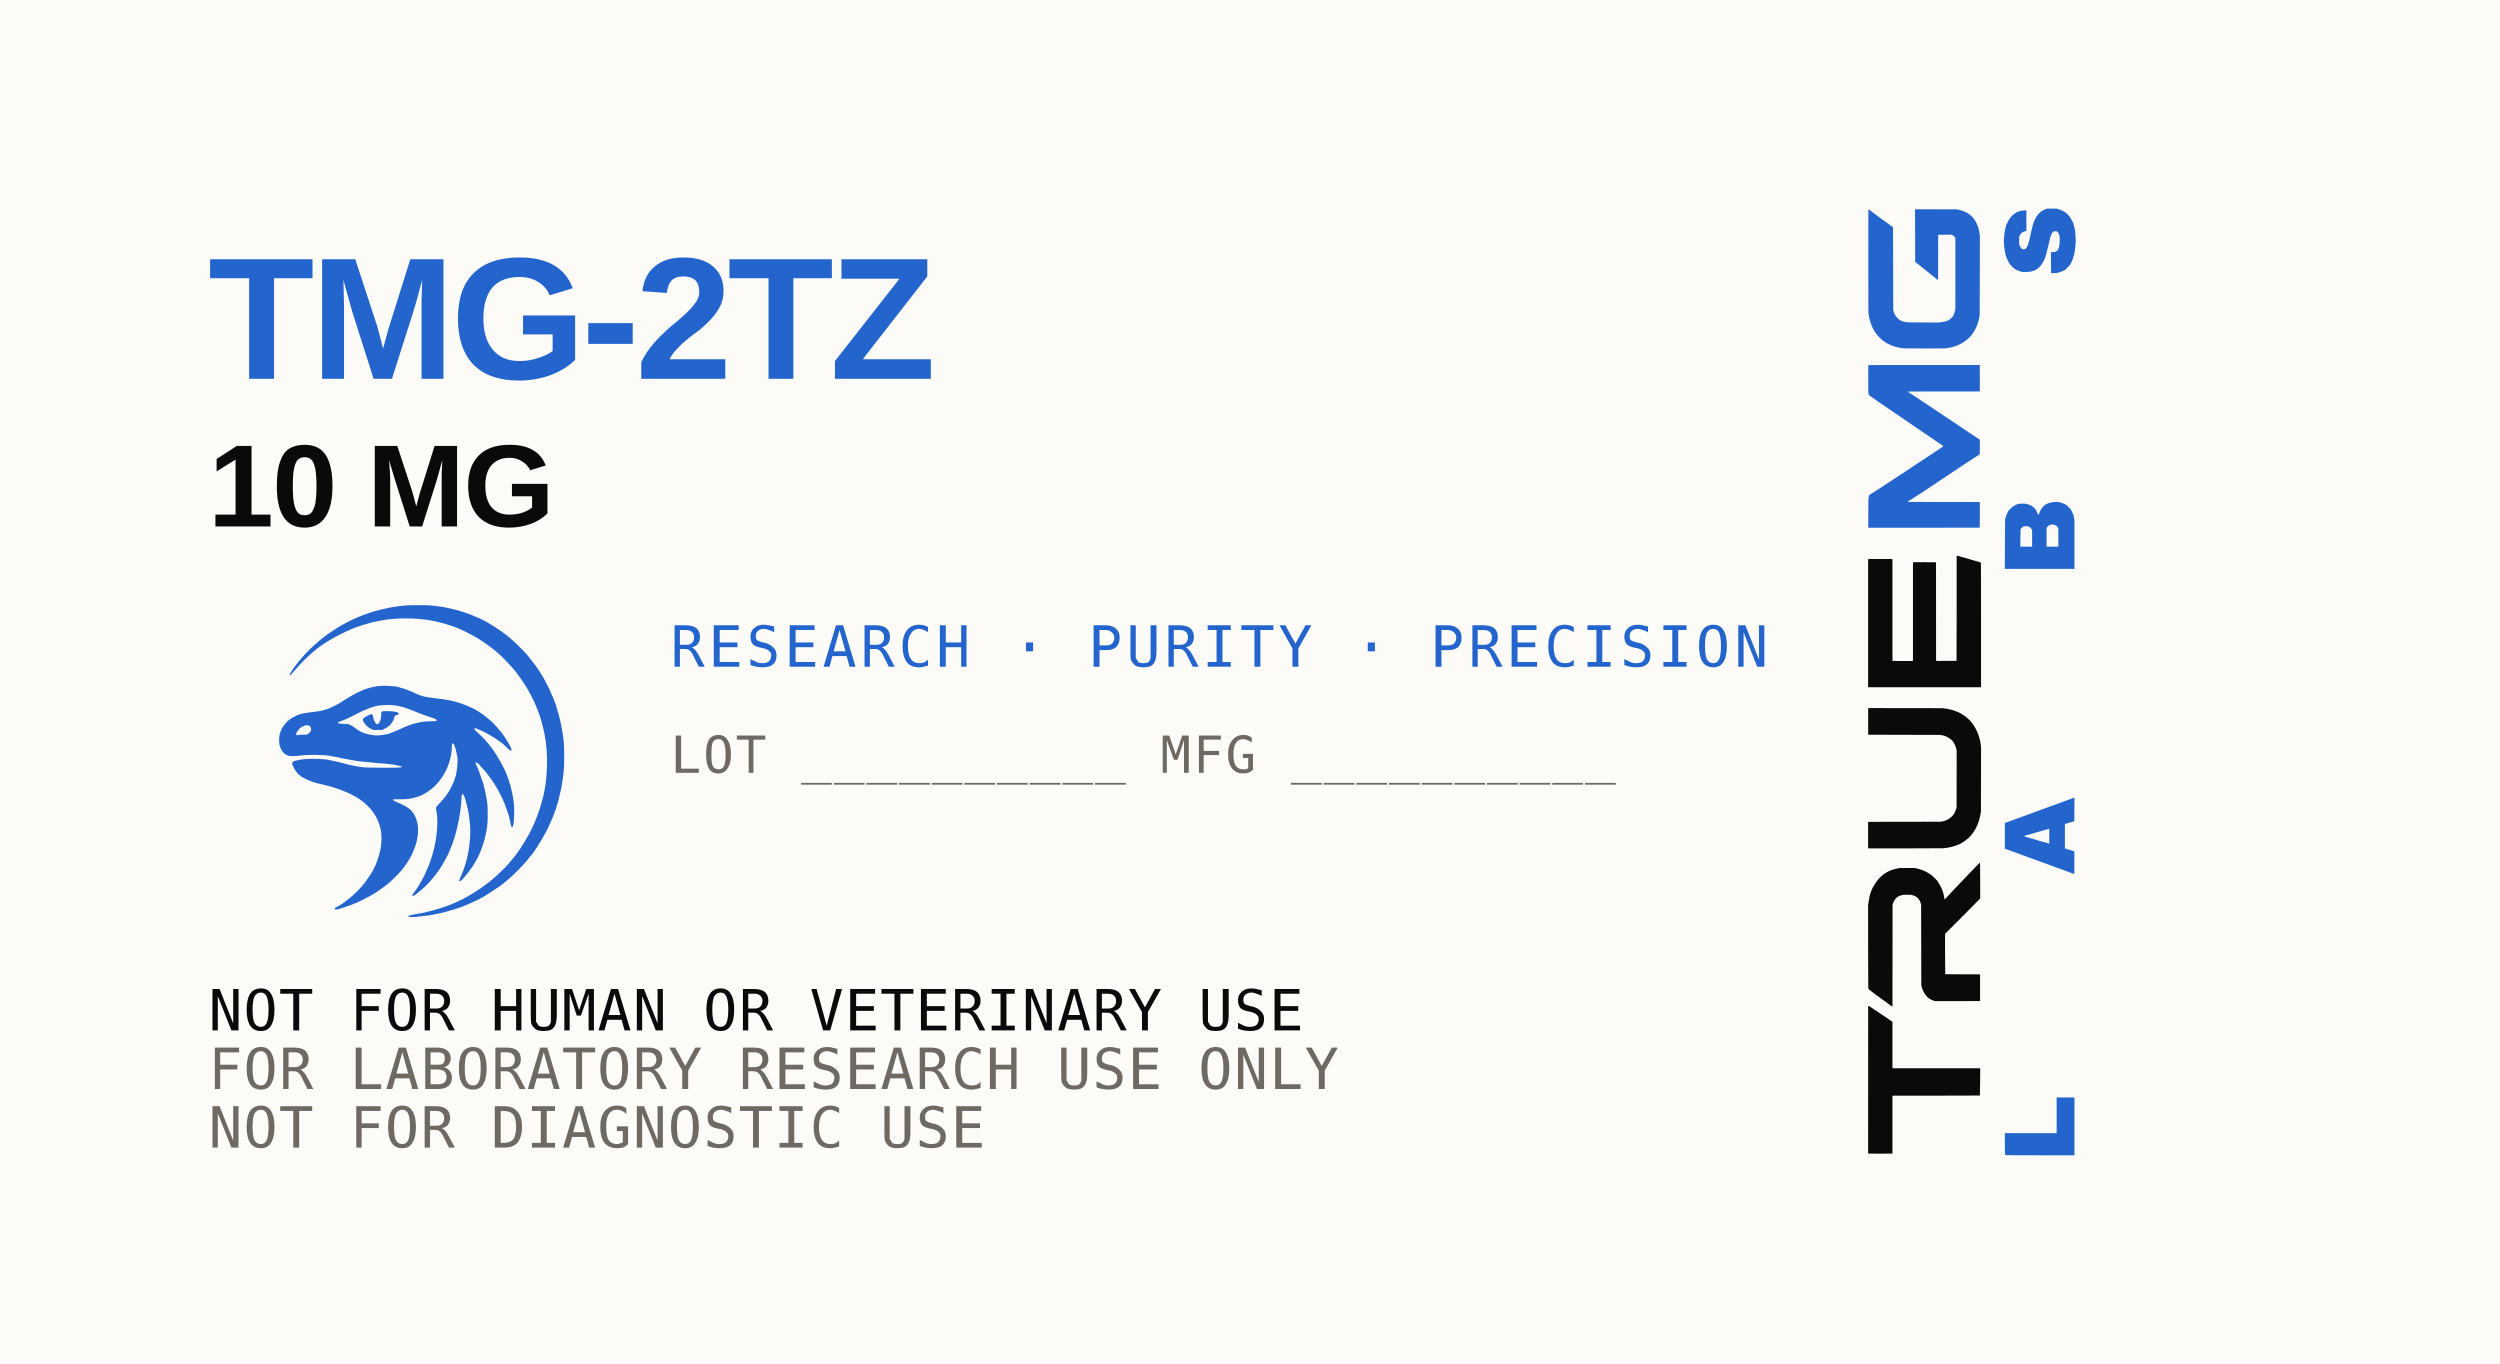
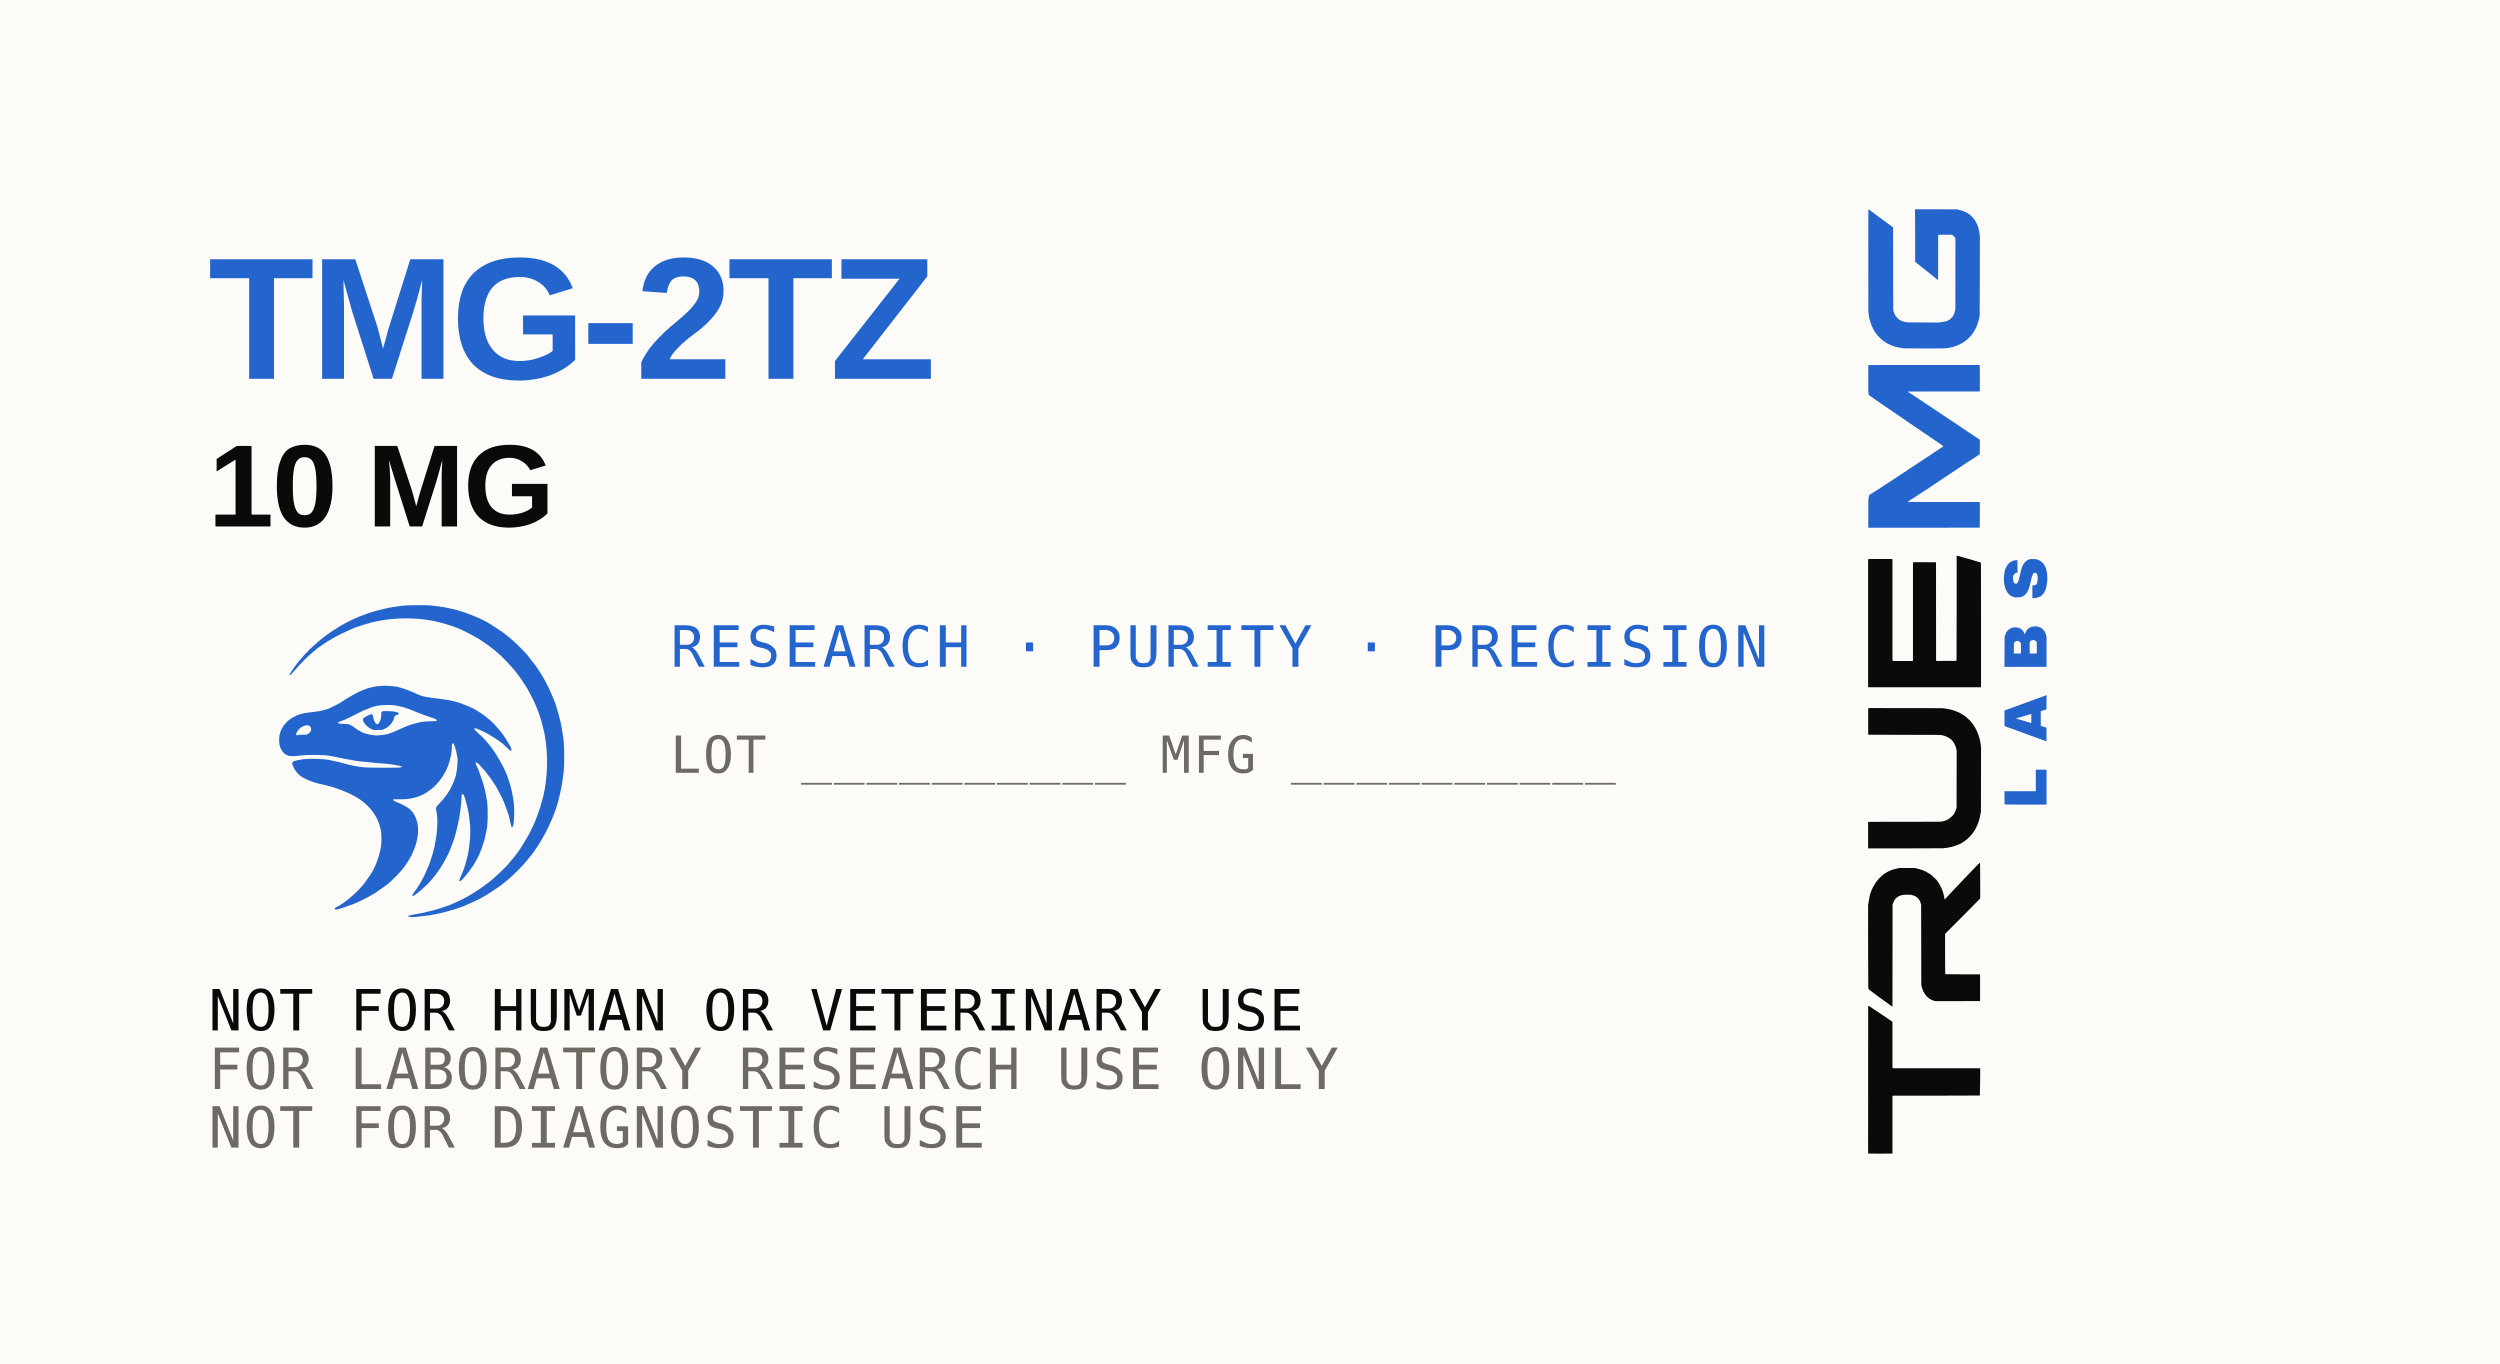
<svg xmlns="http://www.w3.org/2000/svg" width="66.0mm" height="36.0mm" viewBox="0 0 66.0 36.0">
  <rect x="0" y="0" width="66.0" height="36.0" fill="#FCFBF8" />
  <g transform="translate(49.30,30.50) rotate(-90) scale(0.004437)">
    <g transform="translate(0,681) scale(0.025,-0.025)" stroke="none">
      <g fill="#0A0A0B">
        <path d="M465 27020 l-58 -59 -15 -2770 c-8 -1524 0 -2802 18 -2841 l33 -70 6816 0 6815 0 61 -61 61 -61 -3 -10322 c-2 -5867 12 -10336 32 -10355 19 -18 1457 -45 3195 -61 l3160 -28 70 77 70 78 0 10325 0 10325 77 42 78 41 5439 0 5440 0 86 110 c125 160 843 1198 1065 1538 295 455 724 1099 1709 2569 l910 1356 -12 104 -12 103 -17488 9 -17488 9 -59 -58z" />
        <path d="M39653 27037 c-49 -18 -221 -200 -384 -405 -458 -576 -1855 -2468 -2161 -2925 -179 -268 -743 -1037 -1416 -1929 -166 -221 -278 -407 -266 -440 l22 -57 12086 -12 12086 -12 278 -88 c640 -203 1152 -536 1485 -965 307 -395 445 -712 569 -1304 l66 -320 0 -800 0 -800 -66 -300 c-181 -812 -569 -1408 -1152 -1768 -273 -168 -352 -202 -789 -341 l-351 -111 -9580 -21 -9580 -22 -300 -72 c-898 -215 -1753 -647 -2317 -1169 -555 -514 -833 -960 -1109 -1776 l-74 -220 -9 -5315 c-6 -2923 5 -5341 24 -5374 l33 -60 3113 -1 3113 0 48 65 47 66 6 4063 c3 2235 15 4080 27 4100 13 21 2011 36 4813 36 l4790 0 4138 -4134 c2275 -2274 4176 -4155 4224 -4180 l88 -46 3836 0 c2110 0 4003 12 4207 26 l369 26 19 50 c22 57 -449 537 -1427 1453 -693 648 -3219 3069 -3680 3525 -144 143 -513 492 -821 776 -307 284 -765 716 -1018 960 -460 444 -678 647 -1334 1239 l-350 316 13 64 12 65 180 30 c98 16 287 47 419 68 1108 179 2211 624 3280 1324 l560 366 620 626 620 626 263 400 c457 695 732 1203 890 1648 218 612 370 1114 408 1352 14 88 56 250 92 360 l67 200 0 1860 0 1860 -67 280 c-37 154 -105 451 -152 660 -425 1916 -1544 3522 -3281 4711 -1373 939 -2719 1447 -4380 1652 -176 22 -437 66 -580 99 l-260 59 -9960 -6 c-5478 -3 -9999 -20 -10047 -38z" />
        <path d="M73081 27003 l-41 -78 3 -8632 c2 -4748 18 -8831 36 -9073 101 -1383 432 -2698 970 -3860 66 -143 137 -296 156 -340 20 -44 107 -188 194 -320 88 -132 189 -294 225 -360 209 -379 985 -1283 1459 -1702 967 -852 2219 -1538 3517 -1926 650 -194 1101 -302 1480 -354 165 -23 381 -62 480 -87 l180 -46 7678 -14 7679 -14 341 41 c875 105 996 127 1782 328 1078 274 2363 850 3164 1418 90 64 252 177 360 252 187 130 549 429 780 644 172 160 902 995 1009 1154 55 80 204 315 333 521 129 206 275 440 325 520 50 80 106 181 125 225 20 44 83 188 142 320 184 414 294 707 421 1120 67 220 148 481 179 580 32 99 77 306 101 460 24 154 62 337 84 406 22 69 70 384 107 700 l66 574 11 8700 12 8700 -51 100 -50 100 -3067 0 -3067 0 -52 -52 -52 -52 -24 -8508 -24 -8508 -44 -260 c-110 -664 -270 -1122 -588 -1684 -416 -734 -817 -1122 -1520 -1473 -547 -273 -643 -308 -1159 -424 l-449 -100 -6776 10 -6776 11 -200 71 c-110 39 -290 99 -400 133 -249 78 -763 334 -1012 503 -573 388 -1285 1345 -1482 1993 -23 77 -72 239 -109 360 -36 121 -85 364 -108 540 l-41 320 -14 8515 -13 8515 -45 55 -46 55 -3073 0 -3074 0 -42 -77z" />
        <path d="M111470 27037 l-70 -41 0 -13357 0 -13356 77 -42 78 -41 14699 0 c8085 0 14727 11 14761 23 73 29 147 254 589 1797 45 154 107 361 140 460 63 190 147 481 240 830 105 394 171 630 288 1030 333 1138 450 1584 428 1620 l-25 40 -12447 1 c-6847 0 -12469 14 -12496 31 l-47 30 -13 2367 -12 2367 52 52 52 52 11644 8 11643 7 44 44 44 44 13 2601 14 2601 -64 97 -64 98 -11636 0 -11636 0 -65 65 -65 65 9 2319 10 2320 55 55 56 56 12035 0 12036 0 42 77 41 78 0 2733 0 2734 -61 88 -61 87 -15129 1 -15129 0 -70 -41z" />
      </g>
      <g fill="#2365CD">
        <path d="M149428 26991 l-69 -51 0 -13193 c0 -7256 10 -13210 23 -13230 14 -22 1228 -37 3012 -37 l2990 0 48 48 48 48 0 8485 c0 4667 11 8496 24 8510 51 51 137 -27 250 -225 101 -177 300 -490 866 -1360 66 -102 354 -541 640 -976 286 -435 601 -923 700 -1084 99 -162 321 -503 493 -760 172 -256 505 -753 740 -1103 235 -350 445 -663 467 -695 22 -31 510 -762 1084 -1623 574 -861 1170 -1754 1324 -1985 154 -231 405 -609 558 -840 153 -231 503 -754 776 -1163 274 -408 516 -772 538 -808 22 -36 195 -296 384 -577 189 -282 556 -836 816 -1232 1081 -1646 1205 -1838 1541 -2380 75 -121 155 -233 178 -249 22 -17 800 -30 1727 -30 l1686 -1 119 135 c65 75 217 295 338 490 237 384 977 1507 1354 2055 228 331 2457 3644 2617 3889 44 67 699 1051 1456 2187 757 1135 1423 2135 1480 2222 180 274 1884 2825 1961 2936 156 223 1269 1899 1393 2098 72 114 250 393 396 620 l265 412 64 -13 65 -12 10 -8456 10 -8455 45 -54 45 -54 3045 1 c1675 0 3068 15 3097 33 l52 33 3 9997 c2 5498 1 11430 -2 13183 l-5 3187 -64 64 -64 64 -3106 -3 -3106 -4 -378 -57 -379 -56 -90 -91 c-86 -86 -510 -688 -1208 -1715 -174 -255 -384 -561 -468 -680 -84 -119 -276 -396 -427 -616 -151 -220 -458 -665 -682 -990 -1061 -1535 -1504 -2184 -2993 -4392 -102 -151 -291 -424 -420 -606 -395 -558 -1826 -2658 -2692 -3952 -243 -363 -534 -795 -646 -960 -362 -533 -933 -1370 -1216 -1780 -151 -220 -481 -706 -734 -1080 -645 -958 -666 -976 -803 -710 -42 83 -173 285 -290 450 -117 165 -304 439 -414 609 -110 170 -319 485 -464 700 -262 388 -699 1050 -1710 2591 -288 440 -580 881 -649 980 -69 99 -254 378 -411 620 -158 242 -361 548 -451 680 -281 410 -2516 3790 -2639 3990 -64 104 -235 365 -380 580 -145 214 -333 498 -417 630 -84 132 -354 546 -599 920 -245 374 -615 940 -823 1259 -207 318 -435 660 -505 760 -71 99 -211 316 -313 481 -101 165 -291 462 -420 660 -130 198 -296 457 -368 575 -72 117 -167 271 -211 341 -44 69 -139 228 -212 352 -169 288 -192 306 -474 358 -129 23 -333 61 -454 84 l-220 41 -3341 16 -3341 15 -70 -51z" />
        <path d="M200748 27015 c-12 -12 -199 -36 -415 -54 -432 -34 -1041 -135 -1353 -224 -1056 -300 -1666 -529 -2360 -890 -1428 -741 -2792 -2118 -3512 -3547 -409 -812 -663 -1509 -787 -2160 -25 -132 -70 -357 -100 -500 -79 -379 -135 -742 -162 -1060 -43 -494 -55 -9253 -14 -9700 56 -610 149 -1204 259 -1660 102 -419 325 -1132 377 -1200 16 -22 80 -166 140 -320 130 -331 384 -846 530 -1076 305 -481 394 -610 605 -874 491 -615 1084 -1182 1642 -1570 290 -202 1442 -860 1505 -860 28 0 101 -26 164 -59 200 -104 621 -251 1093 -383 253 -70 546 -153 651 -184 105 -31 330 -75 500 -97 170 -23 390 -53 489 -68 99 -14 4347 -33 9440 -40 l9260 -14 540 64 c656 78 1322 222 1791 386 457 161 1227 540 1629 803 397 259 1101 959 1378 1369 420 622 746 1395 972 2303 l125 500 14 4945 15 4946 -71 71 -71 71 -1581 -27 c-870 -14 -3652 -26 -6184 -26 l-4603 0 -358 -430 c-730 -878 -909 -1102 -1673 -2099 -240 -314 -558 -715 -706 -891 -148 -176 -383 -466 -523 -644 -337 -431 -699 -871 -887 -1081 -88 -98 -148 -202 -140 -243 l14 -72 5305 -10 5304 -10 53 -64 53 -63 2 -1507 2 -1506 -91 -224 c-110 -274 -304 -474 -603 -623 l-226 -113 -8400 4 -8400 4 -320 70 c-469 102 -882 246 -1179 409 l-261 145 -360 364 -361 364 -139 260 c-255 475 -361 834 -439 1480 -25 209 -65 499 -88 643 l-43 264 25 3744 25 3744 40 105 c22 58 40 190 41 293 1 337 223 944 505 1380 483 748 1297 1294 2194 1474 l240 48 9794 23 9795 22 117 140 c64 77 166 212 225 299 139 203 491 691 749 1038 529 712 1029 1396 1202 1646 106 153 235 331 287 397 354 447 648 839 1069 1427 120 168 302 408 403 532 l184 226 -13 87 -12 88 -12145 8 c-6680 5 -12155 -1 -12167 -13z" />
      </g>
    </g>
-     <g transform="translate(0,811.8) scale(2.00071)">
+     <g transform="translate(2086.5,811.8) scale(1.209881)">
      <g transform="translate(0,214) scale(0.025,-0.025)" fill="#2365CD" stroke="none">
-         <path d="M108180 8534 c-883 -105 -1223 -191 -1720 -433 -723 -354 -1137 -832 -1320 -1524 l-62 -237 -3 -388 c-4 -854 255 -1416 851 -1840 580 -413 916 -536 2354 -856 1425 -317 1640 -428 1640 -841 l0 -141 -113 -114 -114 -113 -214 -63 -214 -64 -425 0 c-504 0 -844 55 -1052 172 l-152 85 -83 134 -83 134 -20 258 -21 258 -1245 -10 -1244 -11 9 -334 9 -334 66 -266 c36 -146 121 -374 189 -506 l125 -240 281 -282 281 -281 281 -146 c560 -291 1154 -435 2099 -509 l500 -39 606 38 606 39 461 117 462 116 312 163 c696 362 1073 805 1299 1525 l94 299 -2 560 -2 560 -94 240 c-217 556 -654 973 -1318 1259 -413 178 -717 261 -1834 501 -954 205 -1224 295 -1434 476 l-146 126 -4 173 -5 172 146 134 147 134 173 52 173 51 400 1 400 1 151 -53 c299 -106 549 -418 549 -685 l0 -122 1240 0 1240 0 0 232 c0 429 -157 880 -432 1244 -232 306 -531 541 -948 745 l-360 176 -388 100 c-588 151 -1538 223 -2092 157z" />
-         <path d="M27 8413 c-15 -14 -27 -1877 -27 -4140 l0 -4113 3440 0 3440 0 0 1060 0 1060 -2120 0 -2120 0 0 3080 0 3080 -1293 0 c-712 0 -1306 -12 -1320 -27z" />
-         <path d="M36449 8370 c-16 -38 -696 -1897 -1510 -4130 l-1482 -4060 1338 -11 c735 -5 1345 -2 1355 8 10 10 94 267 186 571 l167 552 1453 0 1453 0 166 -560 166 -560 1408 -11 1408 -10 -54 150 c-226 634 -2882 7899 -2925 8001 l-54 130 -1523 0 -1524 0 -28 -70z m1733 -2892 c92 -340 278 -981 413 -1425 135 -444 245 -826 245 -850 l0 -43 -880 0 -880 0 0 35 c0 20 118 428 261 908 144 480 325 1099 402 1375 77 276 150 534 162 574 12 40 41 66 65 58 l43 -14 169 -618z" />
-         <path d="M69760 4303 l0 -4143 2902 0 2901 0 309 62 308 62 334 158 333 158 252 251 251 252 125 248 c69 137 153 351 185 477 l60 229 -1 321 c-1 601 -160 1085 -470 1430 -201 224 -556 447 -848 535 -133 40 -241 82 -241 95 0 12 146 91 325 175 l324 152 189 177 c231 216 381 483 460 821 l61 257 0 322 1 321 -62 239 c-83 323 -270 621 -559 892 l-241 226 -260 128 c-143 71 -368 160 -499 198 l-239 69 -2950 15 -2950 15 0 -4142z m4807 2197 c59 -44 145 -145 190 -225 l83 -146 0 -196 0 -196 -90 -178 -90 -178 -136 -91 -136 -90 -994 0 -994 0 0 702 0 702 1030 -12 1030 -12 107 -80z m151 -3079 c149 -77 276 -287 306 -506 l24 -176 -47 -179 c-53 -196 -161 -336 -329 -424 l-108 -56 -1082 0 -1082 0 0 700 0 700 1102 0 1102 0 114 -59z" />
+         <g transform="translate(0.0,0)">
+           <path d="M27 8413 c-15 -14 -27 -1877 -27 -4140 l0 -4113 3440 0 3440 0 0 1060 0 1060 -2120 0 -2120 0 0 3080 0 3080 -1293 0 c-712 0 -1306 -12 -1320 -27z" />
+         </g>
+         <g transform="translate(-21015.9,0)">
+           <path d="M36449 8370 c-16 -38 -696 -1897 -1510 -4130 l-1482 -4060 1338 -11 c735 -5 1345 -2 1355 8 10 10 94 267 186 571 l167 552 1453 0 1453 0 166 -560 166 -560 1408 -11 1408 -10 -54 150 c-226 634 -2882 7899 -2925 8001 l-54 130 -1523 0 -1524 0 -28 -70z m1733 -2892 c92 -340 278 -981 413 -1425 135 -444 245 -826 245 -850 l0 -43 -880 0 -880 0 0 35 c0 20 118 428 261 908 144 480 325 1099 402 1375 77 276 150 534 162 574 12 40 41 66 65 58 l43 -14 169 -618z" />
+         </g>
+         <g transform="translate(-42657.8,0)">
+           <path d="M69760 4303 l0 -4143 2902 0 2901 0 309 62 308 62 334 158 333 158 252 251 251 252 125 248 c69 137 153 351 185 477 l60 229 -1 321 c-1 601 -160 1085 -470 1430 -201 224 -556 447 -848 535 -133 40 -241 82 -241 95 0 12 146 91 325 175 l324 152 189 177 c231 216 381 483 460 821 l61 257 0 322 1 321 -62 239 c-83 323 -270 621 -559 892 l-241 226 -260 128 c-143 71 -368 160 -499 198 l-239 69 -2950 15 -2950 15 0 -4142z m4807 2197 c59 -44 145 -145 190 -225 l83 -146 0 -196 0 -196 -90 -178 -90 -178 -136 -91 -136 -90 -994 0 -994 0 0 702 0 702 1030 -12 1030 -12 107 -80z m151 -3079 c149 -77 276 -287 306 -506 l24 -176 -47 -179 c-53 -196 -161 -336 -329 -424 l-108 -56 -1082 0 -1082 0 0 700 0 700 1102 0 1102 0 114 -59z" />
+         </g>
+         <g transform="translate(-64316.7,0)">
+           <path d="M108180 8534 c-883 -105 -1223 -191 -1720 -433 -723 -354 -1137 -832 -1320 -1524 l-62 -237 -3 -388 c-4 -854 255 -1416 851 -1840 580 -413 916 -536 2354 -856 1425 -317 1640 -428 1640 -841 l0 -141 -113 -114 -114 -113 -214 -63 -214 -64 -425 0 c-504 0 -844 55 -1052 172 l-152 85 -83 134 -83 134 -20 258 -21 258 -1245 -10 -1244 -11 9 -334 9 -334 66 -266 c36 -146 121 -374 189 -506 l125 -240 281 -282 281 -281 281 -146 c560 -291 1154 -435 2099 -509 l500 -39 606 38 606 39 461 117 462 116 312 163 c696 362 1073 805 1299 1525 l94 299 -2 560 -2 560 -94 240 c-217 556 -654 973 -1318 1259 -413 178 -717 261 -1834 501 -954 205 -1224 295 -1434 476 l-146 126 -4 173 -5 172 146 134 147 134 173 52 173 51 400 1 400 1 151 -53 c299 -106 549 -418 549 -685 l0 -122 1240 0 1240 0 0 232 c0 429 -157 880 -432 1244 -232 306 -531 541 -948 745 l-360 176 -388 100 c-588 151 -1538 223 -2092 157z" />
+         </g>
      </g>
    </g>
  </g>
  <text x="5.5" y="10.00" font-family="Archivo Black, Archivo, Helvetica Neue, Arial, sans-serif" font-weight="900" font-size="4.60" letter-spacing="-0.12" fill="#2365CD">TMG-2TZ</text>
  <text x="5.5" y="13.90" font-family="Archivo Black, Archivo, Helvetica Neue, Arial, sans-serif" font-weight="900" font-size="3.10" letter-spacing="-0.04" fill="#0A0A0B">10 MG</text>
  <g transform="translate(5.500,14.600) scale(0.006875)">
    <g transform="translate(0,1600) scale(0.025,-0.025)" fill="#2365CD" stroke="none">
      <path d="M30400 55957 c-297 -16 -720 -59 -940 -94 -220 -35 -598 -91 -840 -124 -768 -105 -982 -149 -2060 -419 -187 -47 -520 -130 -740 -184 -821 -204 -2477 -801 -3440 -1242 -528 -241 -1624 -809 -2100 -1086 -590 -345 -2063 -1335 -2434 -1636 -184 -150 -429 -344 -546 -432 -225 -171 -418 -340 -1592 -1400 -171 -154 -354 -346 -408 -427 -53 -81 -151 -178 -217 -217 -65 -39 -332 -323 -591 -631 -260 -307 -536 -632 -615 -722 -79 -90 -204 -252 -278 -361 -74 -110 -192 -263 -262 -340 -114 -126 -263 -343 -696 -1013 -216 -334 -206 -561 14 -319 54 61 220 236 368 390 148 154 351 382 453 506 583 717 1913 2044 2524 2520 187 146 376 305 420 354 124 139 986 773 1403 1033 152 95 430 269 617 387 719 454 2073 1166 2860 1505 308 133 603 269 657 303 136 88 871 359 1323 488 209 60 422 131 472 159 51 28 280 93 509 144 229 52 529 139 668 194 138 54 485 138 771 186 286 48 664 121 840 162 176 41 500 94 720 119 220 24 553 61 740 82 1195 135 2877 157 4140 55 2107 -171 3829 -563 6000 -1368 547 -203 1543 -682 2440 -1172 805 -441 925 -512 1273 -757 172 -121 406 -279 520 -351 314 -199 918 -640 1261 -920 168 -138 414 -333 546 -433 671 -512 2476 -2380 3072 -3178 171 -230 399 -535 507 -678 203 -270 597 -862 1144 -1720 301 -472 1075 -1973 1331 -2582 244 -582 288 -689 440 -1078 157 -402 526 -1548 526 -1634 0 -25 63 -271 139 -546 425 -1525 659 -3281 692 -5200 24 -1413 -143 -3550 -352 -4500 -43 -198 -116 -563 -160 -812 -45 -249 -115 -537 -156 -640 -40 -103 -95 -296 -122 -428 -70 -351 -400 -1420 -556 -1800 -45 -110 -126 -335 -179 -500 -303 -935 -1266 -2951 -1690 -3540 -48 -66 -136 -217 -195 -335 -59 -118 -223 -384 -363 -590 -141 -206 -291 -442 -333 -525 -80 -157 -865 -1223 -1119 -1521 -80 -93 -265 -302 -411 -463 -146 -160 -293 -345 -327 -409 -114 -218 -2195 -2185 -2830 -2676 -482 -373 -1297 -962 -1638 -1185 -187 -123 -392 -257 -455 -299 -933 -620 -1772 -1089 -2765 -1547 -1211 -558 -1273 -583 -2220 -892 -165 -54 -462 -153 -659 -220 -404 -137 -1597 -460 -1841 -499 -88 -14 -268 -60 -400 -101 -132 -42 -497 -113 -811 -159 -315 -46 -711 -117 -880 -159 -170 -41 -410 -95 -534 -119 -231 -46 -397 -133 -347 -183 95 -94 798 -124 1312 -56 165 22 480 57 700 78 872 82 1752 214 2260 340 209 52 470 107 580 122 229 33 1212 293 1670 443 170 56 494 152 720 213 225 62 554 167 730 234 812 310 1131 440 1222 499 54 35 216 108 361 162 314 117 1446 662 1757 846 121 71 355 207 520 301 366 210 1934 1241 2396 1576 184 134 481 371 660 526 178 155 414 350 524 433 303 227 1686 1577 2220 2165 530 584 702 788 1026 1220 124 165 288 365 363 445 76 80 195 237 265 348 69 111 214 324 322 474 107 150 267 390 356 533 591 958 912 1505 1022 1741 70 149 190 374 268 501 77 128 192 355 255 505 63 150 272 615 464 1033 191 418 388 895 437 1060 48 165 128 376 176 469 47 93 114 299 147 457 34 159 105 389 159 511 54 123 134 394 178 603 44 209 133 578 197 820 205 766 368 1607 466 2396 53 420 127 980 164 1244 103 719 104 3773 2 4678 -40 351 -80 651 -89 666 -10 15 -53 304 -97 642 -44 338 -123 794 -176 1014 -53 220 -110 499 -126 620 -35 263 -450 1784 -595 2180 -56 154 -103 326 -103 383 -1 57 -46 192 -102 300 -55 108 -130 296 -165 417 -36 121 -106 301 -157 400 -51 99 -137 297 -190 440 -127 339 -665 1495 -792 1700 -54 88 -134 241 -177 340 -180 415 -1143 1960 -1598 2567 -399 531 -784 1023 -1271 1625 -285 353 -1603 1669 -2131 2128 -215 187 -483 422 -594 522 -112 101 -303 252 -424 337 -121 85 -274 203 -340 262 -268 241 -2259 1538 -2760 1799 -154 81 -352 185 -440 232 -251 134 -937 448 -980 448 -21 0 -151 53 -289 119 -523 248 -1616 649 -2243 823 -194 54 -383 113 -420 133 -38 19 -212 65 -388 103 -176 37 -574 130 -885 205 -311 75 -689 154 -840 175 -151 22 -572 84 -935 139 -363 54 -912 118 -1220 141 -624 46 -2827 46 -3660 -1z" />
      <path d="M26520 43595 c-1503 -101 -2804 -534 -4460 -1485 -714 -409 -983 -571 -1100 -661 -55 -43 -163 -110 -240 -149 -77 -40 -201 -119 -276 -176 -252 -192 -912 -540 -1832 -966 -362 -168 -1371 -434 -1832 -483 -220 -24 -849 -105 -1397 -181 -1084 -151 -1615 -302 -2108 -598 -124 -75 -244 -136 -267 -136 -23 0 -123 -62 -222 -138 -99 -75 -243 -170 -319 -210 -194 -101 -835 -791 -958 -1032 -57 -110 -148 -261 -204 -335 -55 -74 -113 -191 -127 -260 -15 -69 -77 -242 -139 -385 -93 -215 -119 -350 -150 -780 -62 -878 26 -1314 388 -1935 234 -401 636 -717 1052 -828 273 -73 1001 -73 1501 0 1439 208 4011 182 5050 -52 99 -22 459 -87 800 -145 341 -57 728 -138 860 -179 132 -41 510 -114 840 -162 330 -47 780 -129 1000 -181 220 -51 607 -113 860 -136 253 -24 865 -80 1360 -124 495 -45 981 -98 1080 -118 99 -20 306 -37 460 -38 354 -3 1780 -140 2269 -220 561 -91 1231 -246 1282 -297 107 -107 -50 -145 -708 -168 -1005 -37 -4364 -9 -5019 41 -919 71 -2277 343 -3524 706 -295 86 -642 164 -1920 435 -801 170 -2892 235 -3833 119 -689 -85 -1433 -246 -1627 -352 -142 -77 -161 -105 -172 -254 -7 -100 14 -219 54 -296 36 -70 115 -247 175 -392 132 -321 525 -849 832 -1119 668 -585 2172 -1205 3551 -1464 184 -34 412 -90 507 -124 95 -34 263 -78 373 -99 481 -89 2334 -717 2607 -883 70 -43 250 -120 400 -172 244 -83 464 -195 1313 -665 764 -423 1614 -1125 2248 -1858 531 -613 1106 -1620 1268 -2220 39 -143 124 -429 189 -636 240 -761 257 -2233 37 -3317 -217 -1075 -632 -2255 -1116 -3173 -229 -434 -819 -1321 -1340 -2014 -1001 -1331 -3082 -3113 -4317 -3698 -201 -95 -291 -207 -251 -311 40 -104 505 -42 935 126 201 79 390 143 420 143 30 0 161 38 291 85 130 47 425 153 656 235 1057 378 1752 700 3120 1446 773 421 1073 619 2200 1450 708 522 898 688 1617 1407 888 889 1167 1215 1709 1992 459 658 952 1543 1074 1925 28 88 87 232 131 320 162 320 426 1184 487 1588 34 226 81 482 105 568 24 86 47 446 51 800 5 574 -6 700 -108 1164 -196 892 -591 1610 -1163 2111 -348 305 -1330 854 -1763 986 -288 88 -828 392 -822 463 7 83 242 104 886 80 867 -32 1816 58 2336 222 198 62 469 141 603 175 749 190 2014 1010 2759 1788 834 871 1481 1889 1872 2948 371 1003 586 2015 587 2767 0 510 43 700 159 700 169 0 460 -829 623 -1780 l107 -620 -22 -660 c-20 -592 -86 -1119 -231 -1831 -41 -202 -387 -1161 -474 -1316 -22 -40 -93 -192 -157 -337 -367 -838 -1079 -1848 -1882 -2673 -599 -615 -608 -633 -509 -1135 146 -744 192 -1447 147 -2272 -48 -871 -109 -1582 -139 -1632 -12 -18 -67 -361 -124 -762 -56 -401 -146 -867 -198 -1036 -53 -168 -107 -378 -122 -466 -14 -88 -78 -322 -141 -520 -64 -198 -160 -504 -214 -680 -152 -499 -411 -1216 -459 -1274 -24 -29 -90 -177 -147 -329 -57 -152 -145 -349 -195 -437 -51 -88 -122 -250 -158 -360 -36 -110 -119 -281 -185 -380 -66 -99 -120 -197 -120 -218 0 -20 -72 -160 -160 -310 -88 -149 -235 -402 -327 -562 -315 -549 -487 -810 -761 -1157 -516 -654 -501 -911 32 -556 404 269 1699 1403 2036 1782 132 149 367 412 523 584 778 860 1696 2237 2305 3457 131 264 289 579 351 700 62 121 141 322 177 448 36 125 128 358 204 519 77 160 140 315 140 345 0 29 52 183 115 341 392 980 975 3467 1107 4727 32 308 86 767 118 1020 33 253 61 649 62 880 5 962 253 961 558 -3 94 -296 211 -735 261 -977 49 -242 135 -611 191 -820 55 -209 121 -587 145 -840 25 -253 62 -559 82 -680 172 -1013 156 -2619 -38 -3940 -42 -286 -88 -619 -102 -740 -14 -121 -76 -427 -137 -680 -61 -253 -150 -622 -197 -820 -127 -538 -590 -1900 -721 -2122 -39 -66 -146 -312 -238 -546 -153 -393 -176 -552 -79 -552 54 0 393 237 393 275 0 17 149 195 331 395 955 1050 1835 2420 2383 3710 337 792 716 1965 832 2574 36 190 109 535 161 766 162 707 225 1653 199 3000 -22 1204 -30 1285 -245 2420 -174 915 -259 1298 -325 1453 -34 81 -78 246 -98 366 -20 121 -90 346 -154 500 -65 155 -172 452 -238 661 -219 697 -371 1096 -590 1549 -225 468 -255 587 -158 625 60 23 542 -311 542 -375 0 -18 167 -210 371 -426 204 -216 424 -465 490 -553 65 -88 227 -295 361 -460 806 -1000 1475 -2061 2055 -3260 159 -330 307 -633 329 -674 87 -161 473 -1149 536 -1371 37 -129 117 -352 179 -495 130 -300 330 -1063 443 -1694 78 -431 162 -666 238 -666 74 0 192 250 233 495 136 809 151 2549 29 3405 -164 1155 -478 2567 -677 3046 -53 129 -120 333 -147 454 -28 121 -91 301 -140 400 -49 99 -112 252 -139 340 -263 842 -1447 2937 -2313 4092 -647 863 -1321 1593 -2113 2292 -380 335 -559 564 -507 649 35 57 368 -4 513 -94 72 -44 234 -116 359 -159 125 -43 285 -113 354 -156 69 -43 225 -117 346 -164 193 -76 779 -416 1600 -929 143 -89 368 -246 500 -349 132 -103 324 -236 427 -295 103 -59 226 -156 273 -217 47 -60 209 -209 361 -330 151 -121 341 -298 423 -393 147 -172 412 -367 500 -367 65 0 11 374 -86 593 -41 95 -200 374 -352 620 -152 246 -308 510 -346 587 -75 150 -584 868 -818 1153 -619 756 -1136 1324 -1463 1607 -910 786 -1306 1090 -1806 1385 -172 102 -385 235 -473 295 -208 143 -717 397 -1153 577 -191 79 -504 209 -697 289 -192 80 -485 187 -650 238 -165 50 -453 139 -640 196 -545 168 -1843 407 -2580 476 -374 34 -869 97 -1100 139 -231 41 -582 94 -780 116 -361 41 -1191 293 -1520 460 -595 303 -1597 706 -2220 892 -828 248 -1011 292 -1227 295 -114 1 -339 19 -500 39 -451 57 -1085 72 -1593 38z m1750 -2955 c603 -47 1755 -303 2219 -493 182 -75 385 -148 451 -164 66 -15 237 -80 380 -143 809 -358 2387 -945 3079 -1146 331 -96 539 -198 665 -324 l62 -61 -65 -65 c-53 -53 -213 -68 -952 -89 -973 -28 -1196 -54 -1970 -230 -915 -207 -1807 -533 -2759 -1007 -349 -173 -1455 -617 -1800 -722 -198 -60 -1095 -189 -1477 -212 -768 -46 -2093 236 -2671 568 -510 292 -675 400 -952 621 -165 132 -444 309 -620 393 l-320 152 -722 36 c-406 19 -761 55 -810 82 -106 56 -115 157 -18 191 39 13 178 68 310 123 132 55 384 151 560 213 176 62 653 285 1060 495 407 211 947 483 1200 605 253 122 559 273 680 335 121 62 328 144 460 181 132 37 313 110 402 161 90 52 307 131 483 176 176 45 382 108 458 139 375 156 1784 254 2667 185z m-12741 -3188 c84 -49 157 -141 206 -259 153 -369 -11 -726 -452 -985 l-183 -108 -600 0 c-407 0 -628 -16 -687 -50 -118 -67 -232 -63 -294 11 -172 208 461 1091 900 1255 118 44 284 119 368 165 187 103 540 89 742 -29z" />
      <path d="M26687 39620 l-119 -100 -18 -470 c-17 -409 -36 -512 -147 -790 -197 -494 -466 -674 -672 -450 -159 174 -361 642 -408 950 -51 326 -114 458 -237 490 -131 34 -1056 -420 -1251 -615 -316 -316 318 -1235 1125 -1629 l379 -186 681 3 680 2 425 205 c315 151 495 269 691 452 333 312 649 831 725 1190 68 324 93 351 426 450 314 94 364 159 230 301 -178 190 -840 297 -1832 297 l-559 0 -119 -100z" />
    </g>
  </g>
  <text x="17.70" y="17.60" font-family="IBM Plex Mono, SF Mono, Menlo, monospace" font-size="1.50" letter-spacing="0.1" fill="#2365CD">RESEARCH · PURITY · PRECISION</text>
  <text x="17.70" y="20.40" font-family="IBM Plex Mono, SF Mono, Menlo, monospace" font-size="1.35" letter-spacing="0.05" fill="#6E6A63">LOT __________  MFG __________</text>
  <text x="5.5" y="27.20" font-family="IBM Plex Mono, SF Mono, Menlo, monospace" font-size="1.50" letter-spacing="0.03" fill="#0A0A0B">NOT FOR HUMAN OR VETERINARY USE</text>
  <text x="5.5" y="28.75" font-family="IBM Plex Mono, SF Mono, Menlo, monospace" font-size="1.50" letter-spacing="0.03" fill="#6E6A63">FOR LABORATORY RESEARCH USE ONLY</text>
  <text x="5.5" y="30.30" font-family="IBM Plex Mono, SF Mono, Menlo, monospace" font-size="1.50" letter-spacing="0.03" fill="#6E6A63">NOT FOR DIAGNOSTIC USE</text>
</svg>
